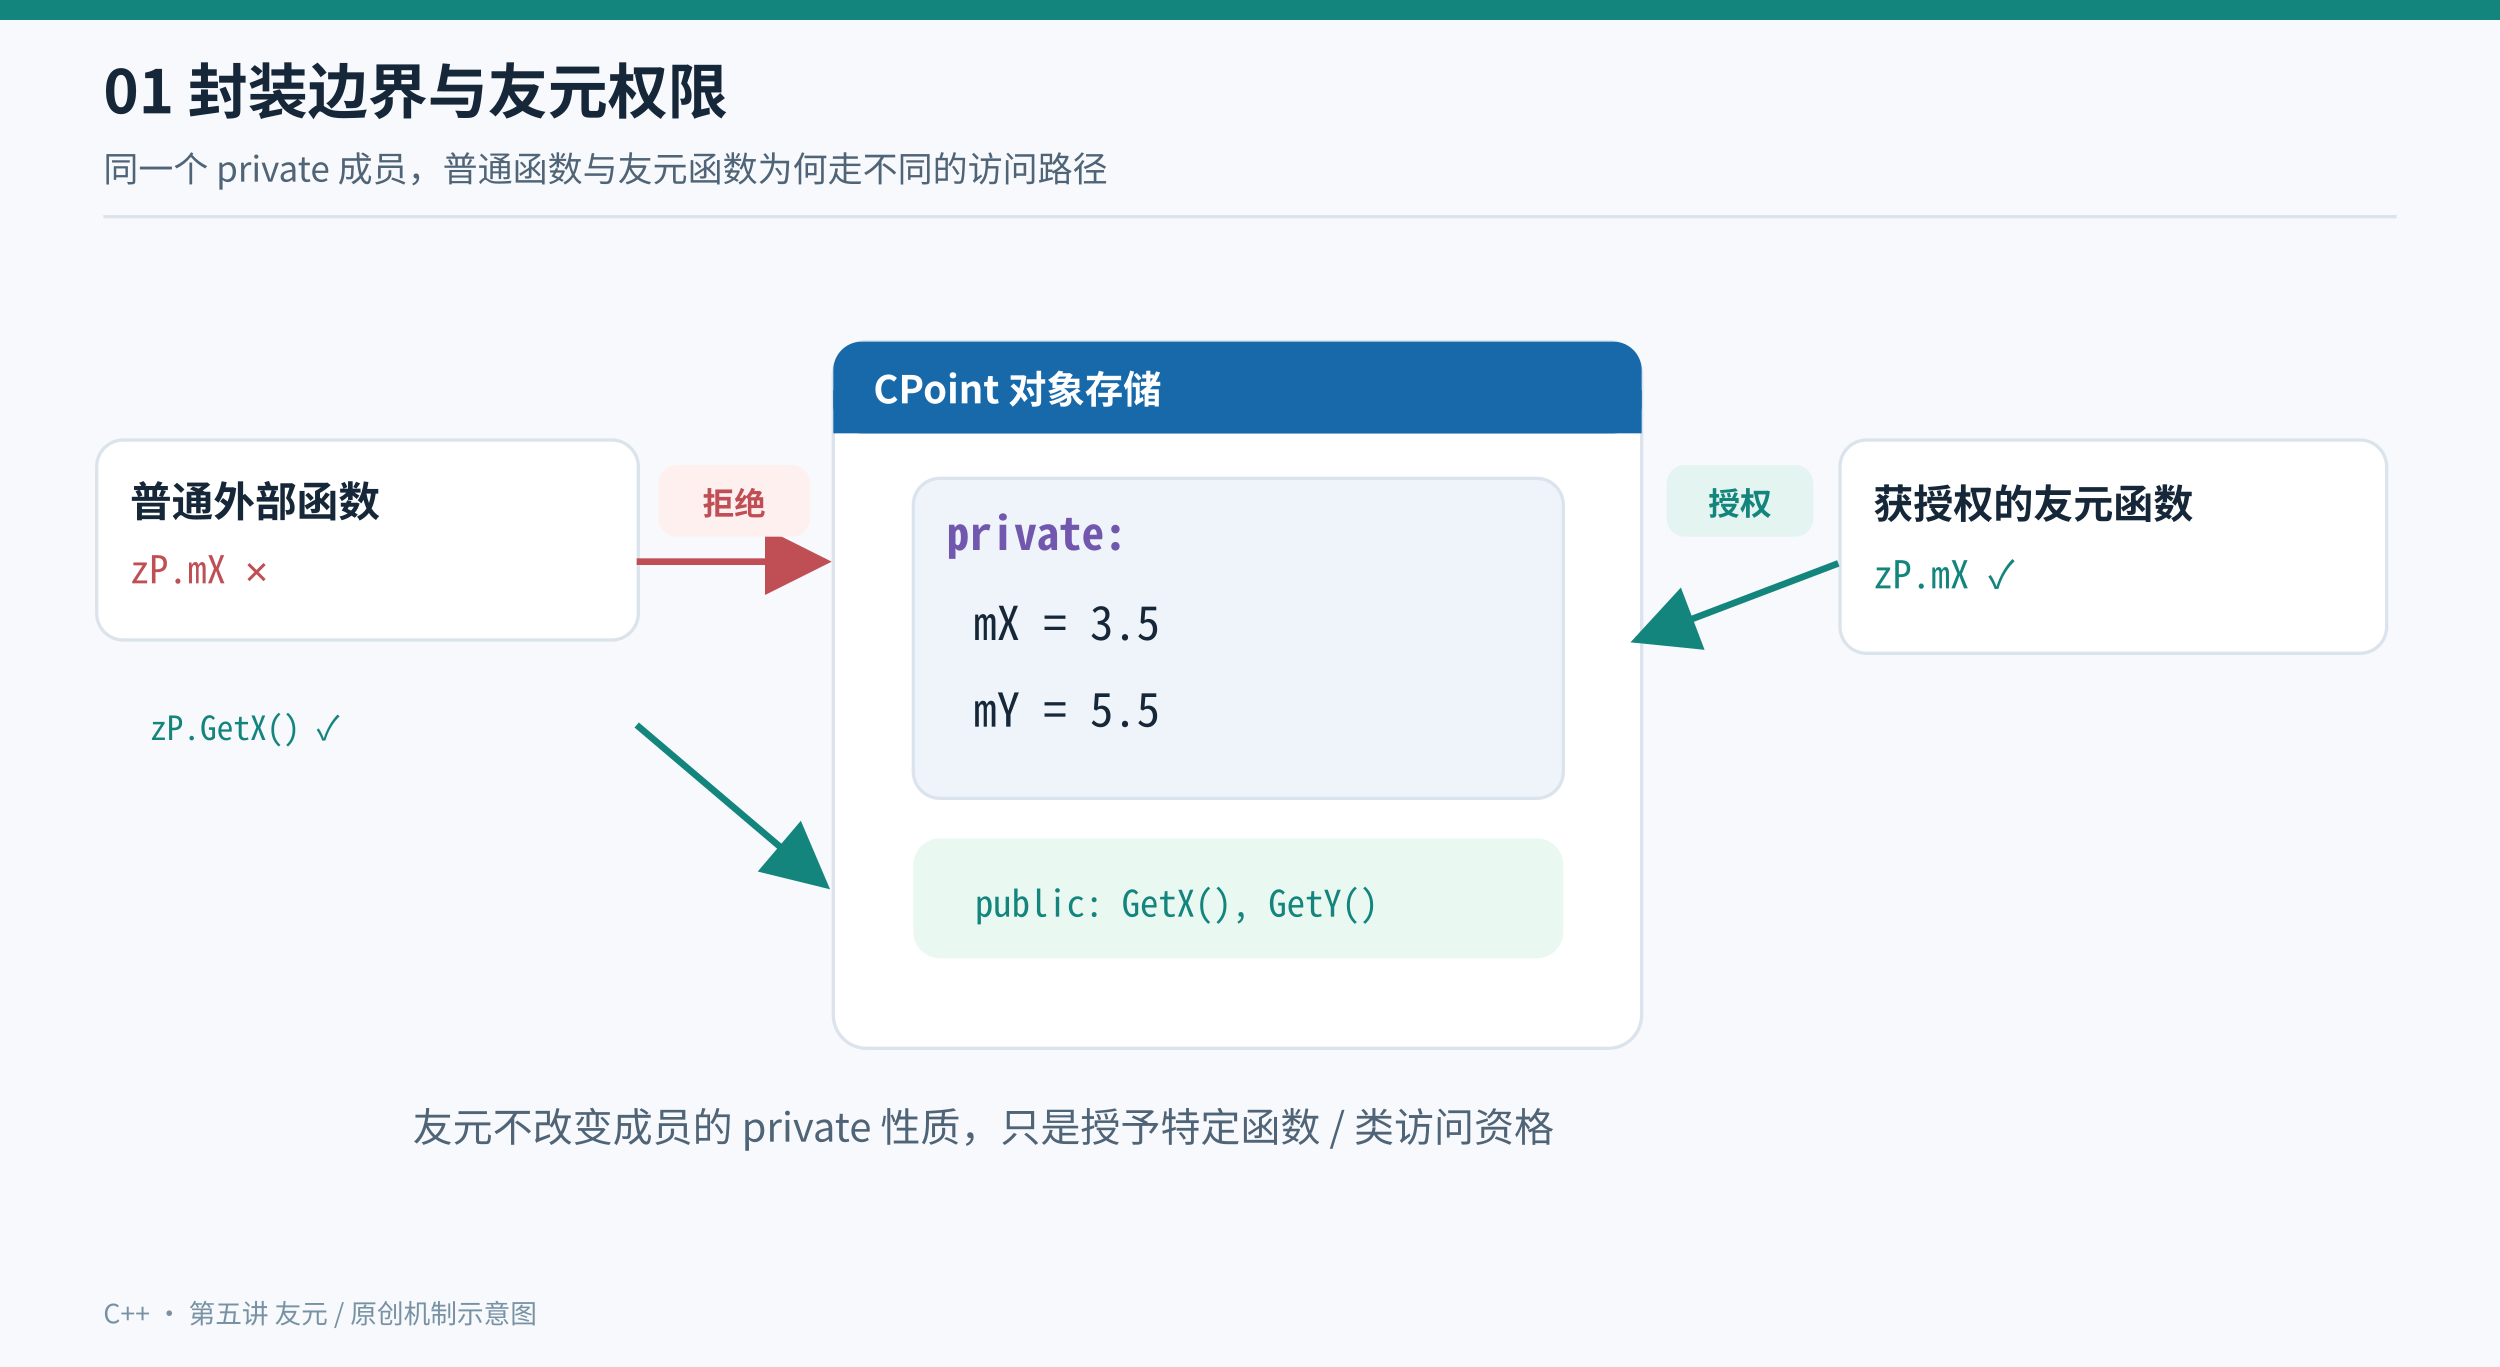
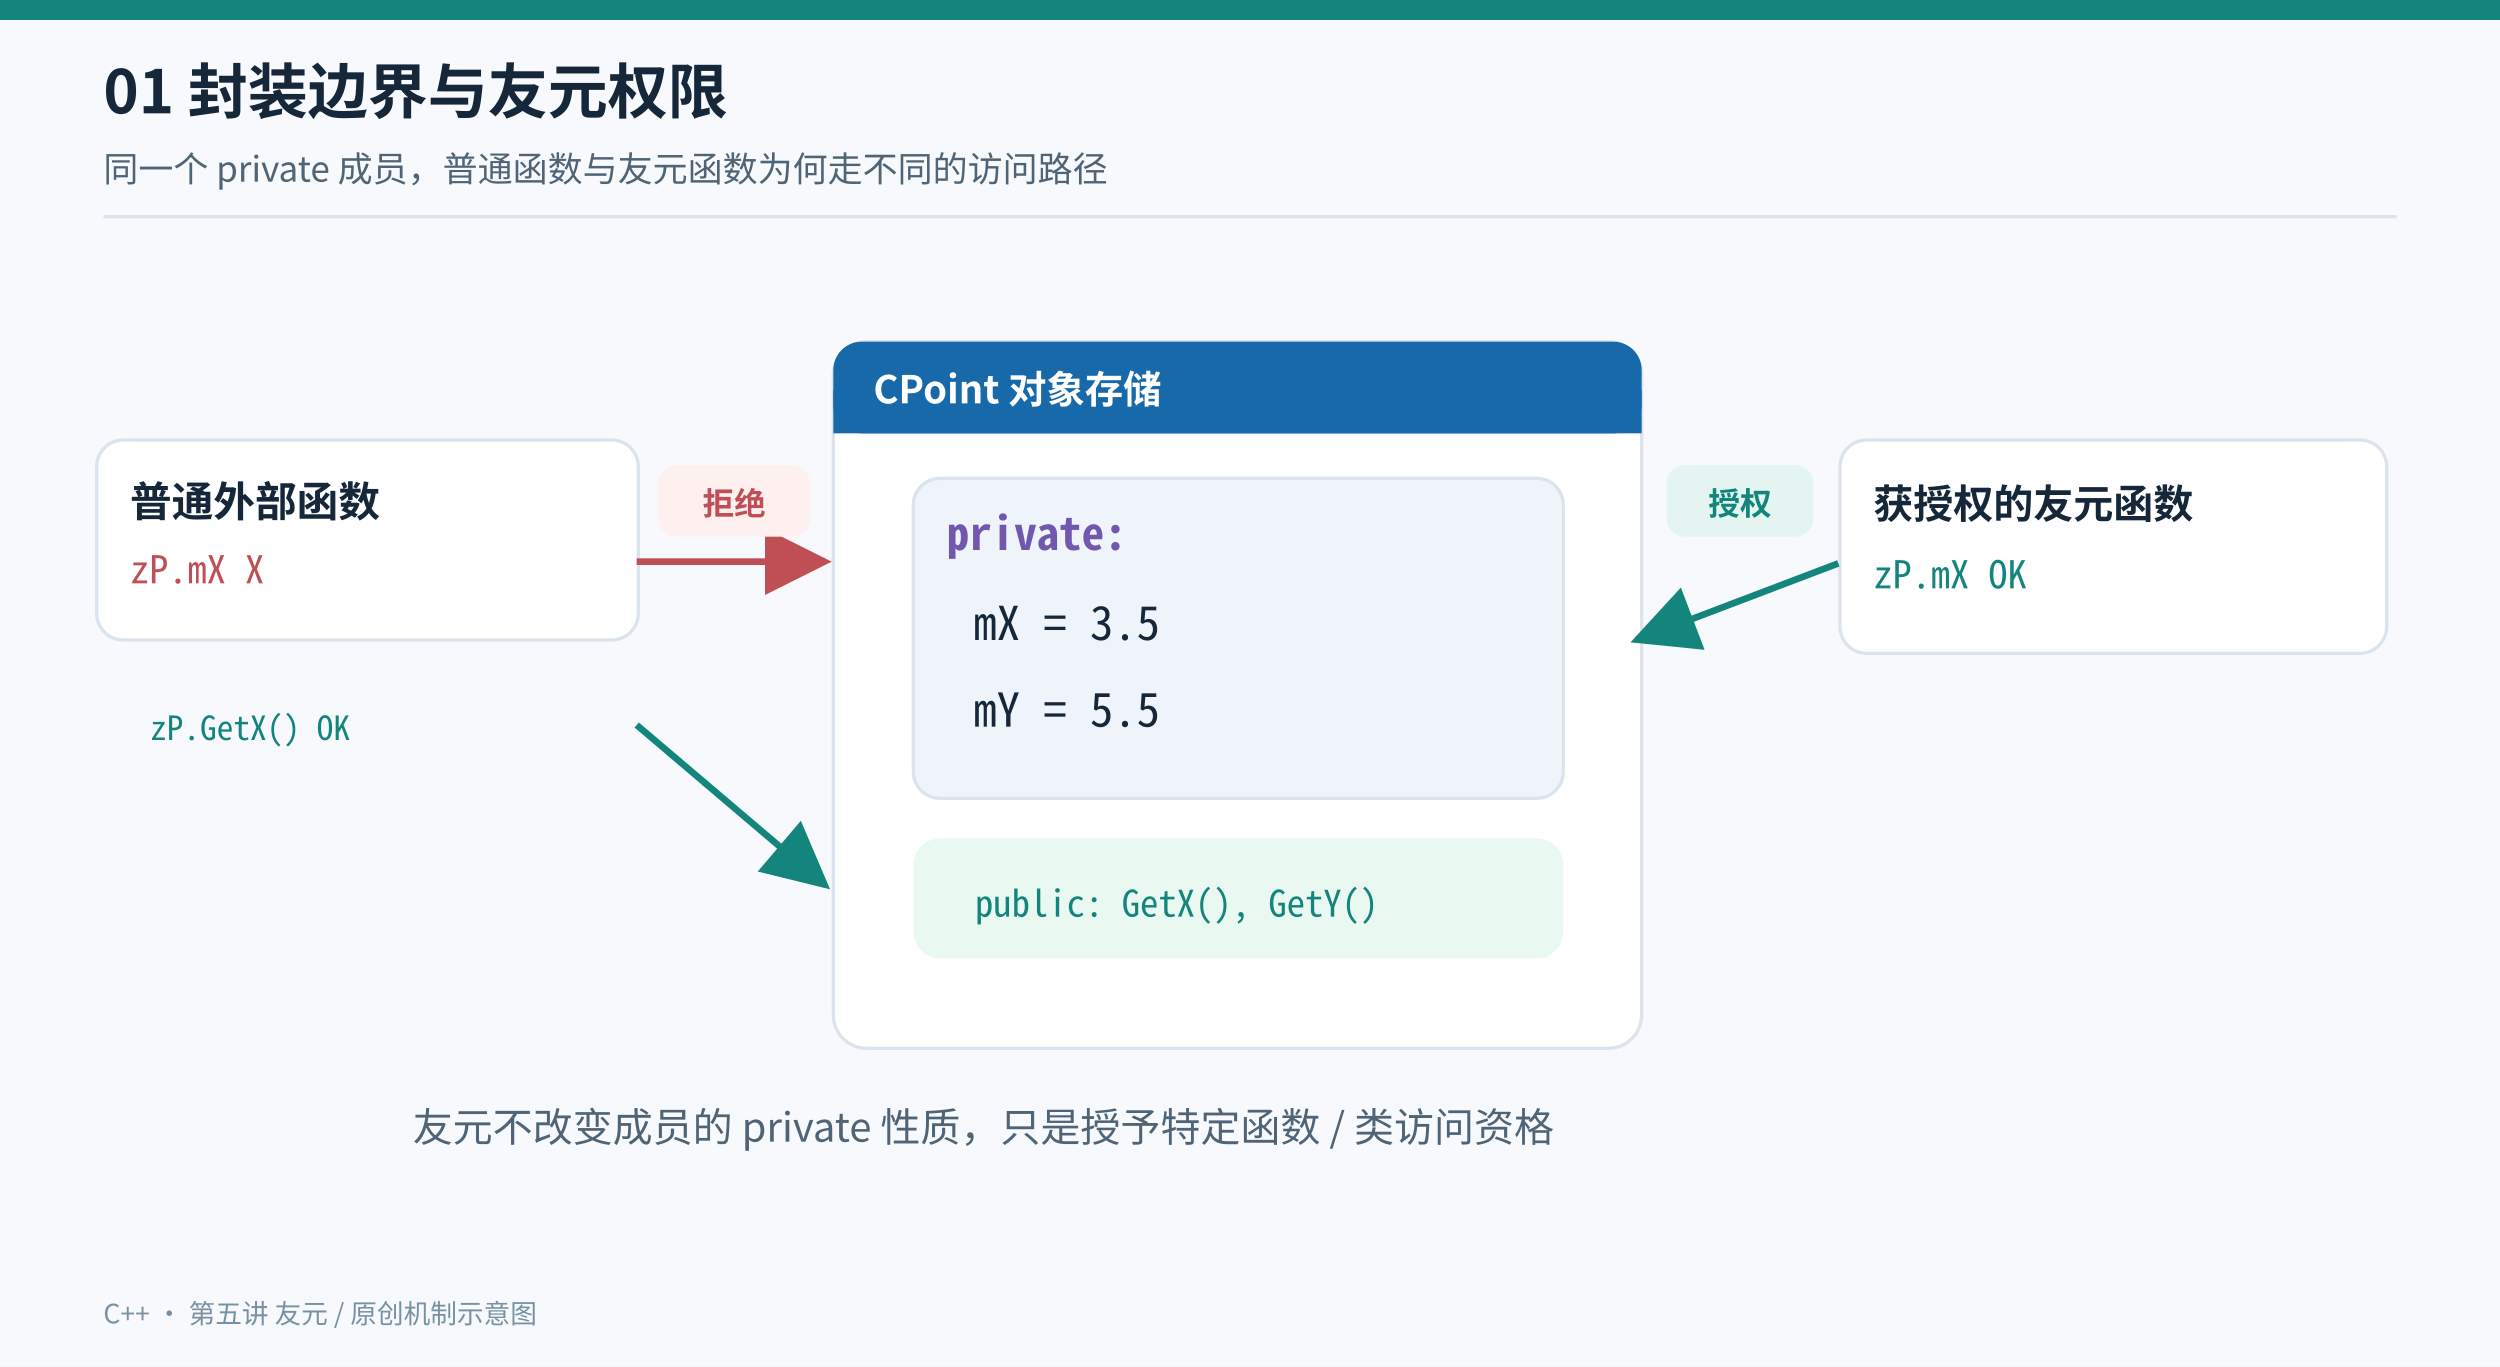
<svg xmlns="http://www.w3.org/2000/svg" baseProfile="full" height="820" version="1.1" viewBox="0 0 1500 820" width="1500">
  <defs>
    <marker id="arr-blue" markerHeight="10" markerWidth="10" orient="auto" refX="9" refY="5">
      <path d="M 0 0 L 10 5 L 0 10 Z" fill="#1769aa" />
    </marker>
    <marker id="arr-teal" markerHeight="10" markerWidth="10" orient="auto" refX="9" refY="5">
      <path d="M 0 0 L 10 5 L 0 10 Z" fill="#13857d" />
    </marker>
    <marker id="arr-red" markerHeight="10" markerWidth="10" orient="auto" refX="9" refY="5">
      <path d="M 0 0 L 10 5 L 0 10 Z" fill="#bf4f55" />
    </marker>
    <marker id="arr-orange" markerHeight="10" markerWidth="10" orient="auto" refX="9" refY="5">
      <path d="M 0 0 L 10 5 L 0 10 Z" fill="#dd7135" />
    </marker>
    <marker id="arr-gray" markerHeight="10" markerWidth="10" orient="auto" refX="9" refY="5">
      <path d="M 0 0 L 10 5 L 0 10 Z" fill="#506477" />
    </marker>
    <marker id="arr-purple" markerHeight="10" markerWidth="10" orient="auto" refX="9" refY="5">
      <path d="M 0 0 L 10 5 L 0 10 Z" fill="#7257af" />
    </marker>
  </defs>
  <rect fill="#f7f9fc" height="820" opacity="1" rx="0" ry="0" stroke="none" stroke-width="2" width="1500" x="0" y="0" />
  <rect fill="#13857d" height="12" opacity="1" rx="0" ry="0" stroke="none" stroke-width="2" width="1500" x="0" y="0" />
  <text fill="#152738" font-family="Noto Sans CJK SC, Noto Sans SC, SimHei, Microsoft YaHei, sans-serif" font-size="36" font-weight="700" opacity="1" text-anchor="start" x="62" y="68">01  封装边界与友元权限</text>
  <text fill="#506477" font-family="Noto Sans CJK SC, Noto Sans SC, SimHei, Microsoft YaHei, sans-serif" font-size="21" font-weight="400" opacity="1" text-anchor="start" x="62" y="109">同一个 private 成员，普通函数与友元函数为何走不同的访问路径</text>
  <line stroke="#dbe4ec" stroke-width="2" x1="62" x2="1438" y1="130" y2="130" />
  <text fill="#7892a4" font-family="Noto Sans CJK SC, Noto Sans SC, SimHei, Microsoft YaHei, sans-serif" font-size="16" font-weight="400" opacity="1" text-anchor="start" x="62" y="794">C++  ·  第五讲 友元   /   原创机制示意图</text>
  <rect fill="#ffffff" height="424" opacity="1" rx="20" ry="20" stroke="#dbe4ec" stroke-width="2" width="485" x="500" y="205" />
  <rect fill="#1769aa" height="55" opacity="1" rx="17" ry="17" stroke="none" width="485" x="500" y="205" />
  <rect fill="#1769aa" height="26" opacity="1" rx="0" ry="0" stroke="none" width="485" x="500" y="234" />
  <text fill="#ffffff" font-family="Noto Sans CJK SC, Noto Sans SC, SimHei, Microsoft YaHei, sans-serif" font-size="23" font-weight="700" opacity="1" text-anchor="start" x="524" y="242">CPoint  对象存储</text>
  <rect fill="#eef4f9" height="192" opacity="1" rx="16" ry="16" stroke="#dbe4ec" stroke-width="2" width="390" x="548" y="287" />
  <text fill="#7257af" font-family="Noto Sans Mono CJK SC, Noto Sans CJK SC, Noto Sans Mono, monospace" font-size="27" font-weight="700" opacity="1" text-anchor="start" x="568" y="330">private:</text>
  <text fill="#152738" font-family="Noto Sans Mono CJK SC, Noto Sans CJK SC, Noto Sans Mono, monospace" font-size="28" font-weight="400" opacity="1" text-anchor="start" x="584" y="384">mX = 3.5</text>
  <text fill="#152738" font-family="Noto Sans Mono CJK SC, Noto Sans CJK SC, Noto Sans Mono, monospace" font-size="28" font-weight="400" opacity="1" text-anchor="start" x="584" y="436">mY = 5.5</text>
  <rect fill="#eaf8f2" height="72" opacity="1" rx="16" ry="16" stroke="none" width="390" x="548" y="503" />
  <text fill="#13857d" font-family="Noto Sans Mono CJK SC, Noto Sans CJK SC, Noto Sans Mono, monospace" font-size="22" font-weight="400" opacity="1" text-anchor="start" x="585" y="550">public: GetX(), GetY()</text>
  <rect fill="#ffffff" height="120" opacity="1" rx="16" ry="16" stroke="#dbe4ec" stroke-width="2" width="325" x="58" y="264" />
  <text fill="#152738" font-family="Noto Sans CJK SC, Noto Sans SC, SimHei, Microsoft YaHei, sans-serif" font-size="25" font-weight="700" opacity="1" text-anchor="start" x="78" y="310">普通外部函数</text>
-   <text fill="#bf4f55" font-family="Noto Sans Mono CJK SC, Noto Sans CJK SC, Noto Sans Mono, monospace" font-size="23" font-weight="400" opacity="1" text-anchor="start" x="78" y="350">zP.mX  ✕</text>
+   <text fill="#bf4f55" font-family="Noto Sans Mono CJK SC, Noto Sans CJK SC, Noto Sans Mono, monospace" font-size="23" font-weight="400" opacity="1" text-anchor="start" x="78" y="350">zP.mX  X</text>
  <path d="M382 337 L495 337" fill="none" marker-end="url(#arr-red)" stroke="#bf4f55" stroke-width="4" />
  <rect fill="#fff0f0" height="43" opacity="1" rx="11" ry="11" stroke="none" width="91" x="395" y="279" />
  <text fill="#bf4f55" font-family="Noto Sans CJK SC, Noto Sans SC, SimHei, Microsoft YaHei, sans-serif" font-size="19" font-weight="700" opacity="1" text-anchor="middle" x="440.5" y="309">拒绝</text>
  <path d="M382 435 L495 531" fill="none" marker-end="url(#arr-teal)" stroke="#13857d" stroke-width="4" />
-   <text fill="#13857d" font-family="Noto Sans Mono CJK SC, Noto Sans CJK SC, Noto Sans Mono, monospace" font-size="20" font-weight="400" opacity="1" text-anchor="start" x="90" y="444">zP.GetX()  ✓</text>
+   <text fill="#13857d" font-family="Noto Sans Mono CJK SC, Noto Sans CJK SC, Noto Sans Mono, monospace" font-size="20" font-weight="400" opacity="1" text-anchor="start" x="90" y="444">zP.GetX()  OK</text>
  <rect fill="#ffffff" height="128" opacity="1" rx="16" ry="16" stroke="#dbe4ec" stroke-width="2" width="328" x="1104" y="264" />
  <text fill="#152738" font-family="Noto Sans CJK SC, Noto Sans SC, SimHei, Microsoft YaHei, sans-serif" font-size="24" font-weight="700" opacity="1" text-anchor="start" x="1124" y="311">获授权的友元函数</text>
-   <text fill="#13857d" font-family="Noto Sans Mono CJK SC, Noto Sans CJK SC, Noto Sans Mono, monospace" font-size="23" font-weight="400" opacity="1" text-anchor="start" x="1124" y="353">zP.mX  ✓</text>
+   <text fill="#13857d" font-family="Noto Sans Mono CJK SC, Noto Sans CJK SC, Noto Sans Mono, monospace" font-size="23" font-weight="400" opacity="1" text-anchor="start" x="1124" y="353">zP.mX  OK</text>
  <path d="M1103 338 L982 384" fill="none" marker-end="url(#arr-teal)" stroke="#13857d" stroke-width="4" />
  <rect fill="#e4f4f0" height="43" opacity="1" rx="11" ry="11" stroke="none" width="88" x="1000" y="279" />
  <text fill="#13857d" font-family="Noto Sans CJK SC, Noto Sans SC, SimHei, Microsoft YaHei, sans-serif" font-size="19" font-weight="700" opacity="1" text-anchor="middle" x="1044.0" y="309">授权</text>
  <text fill="#506477" font-family="Noto Sans CJK SC, Noto Sans SC, SimHei, Microsoft YaHei, sans-serif" font-size="24" font-weight="400" opacity="1" text-anchor="middle" x="590" y="685">友元不改变成员的 private 性质，只是授予特定函数 / 类访问资格</text>
</svg>
